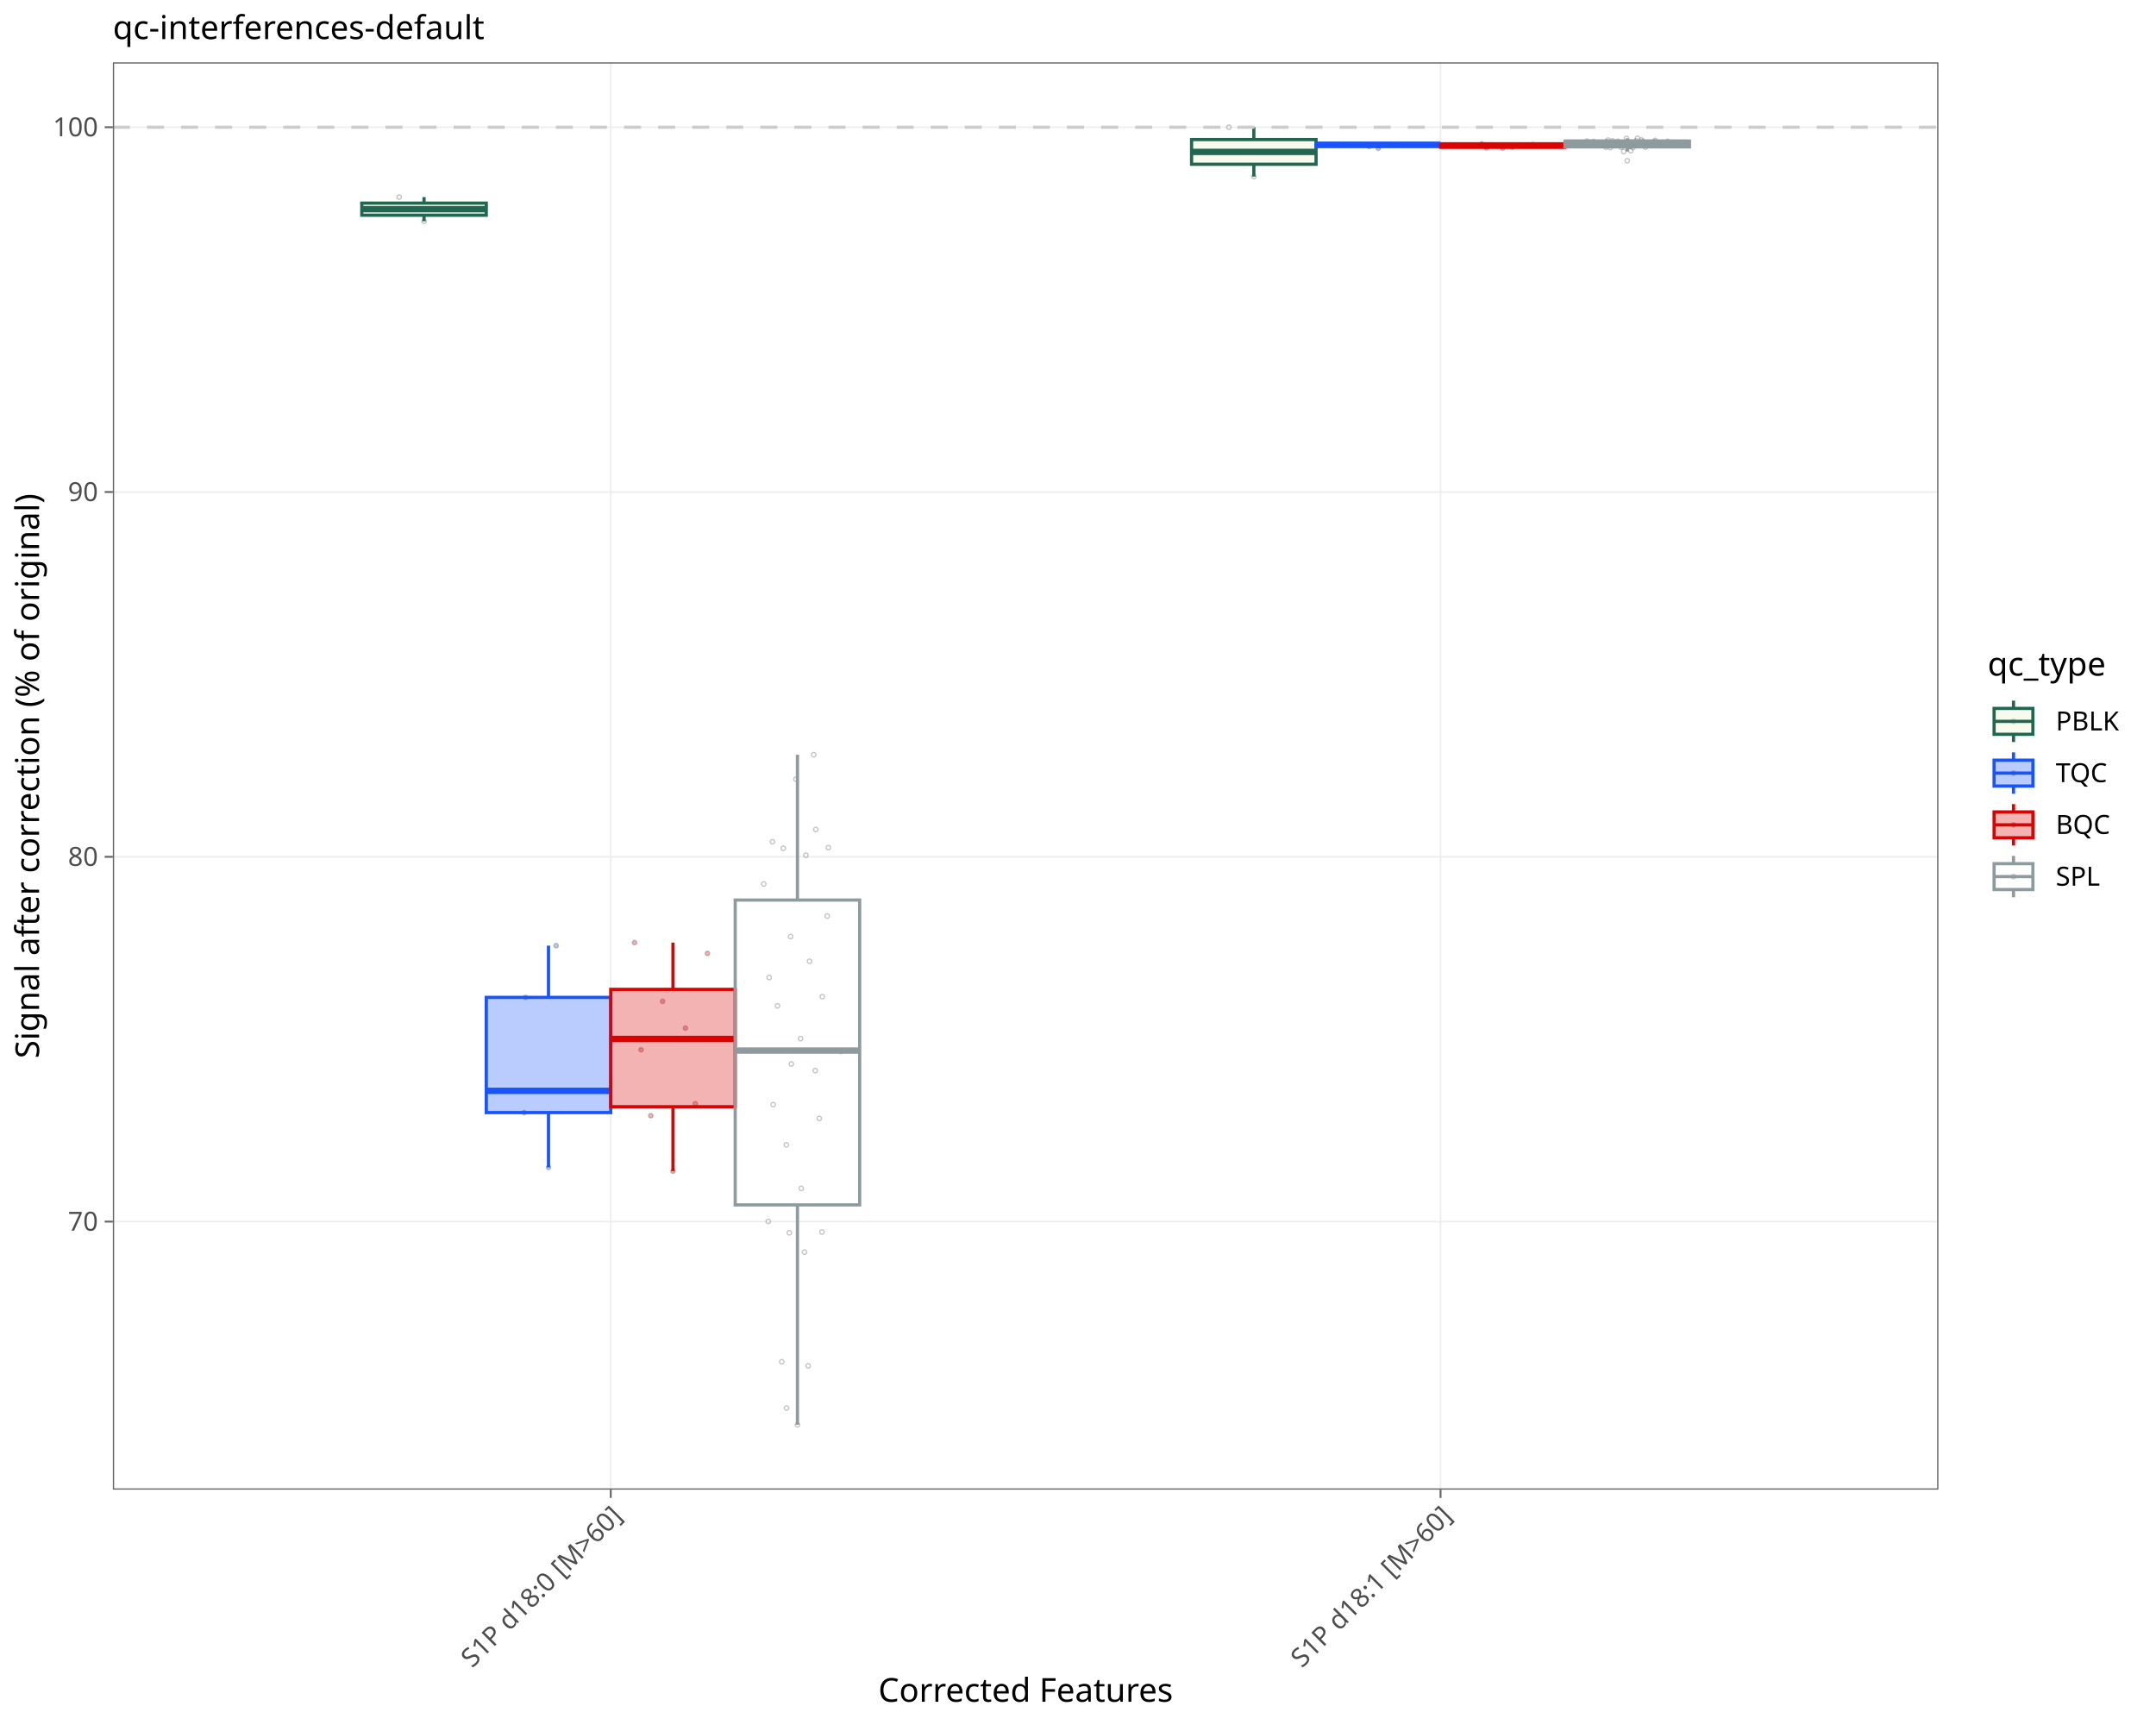
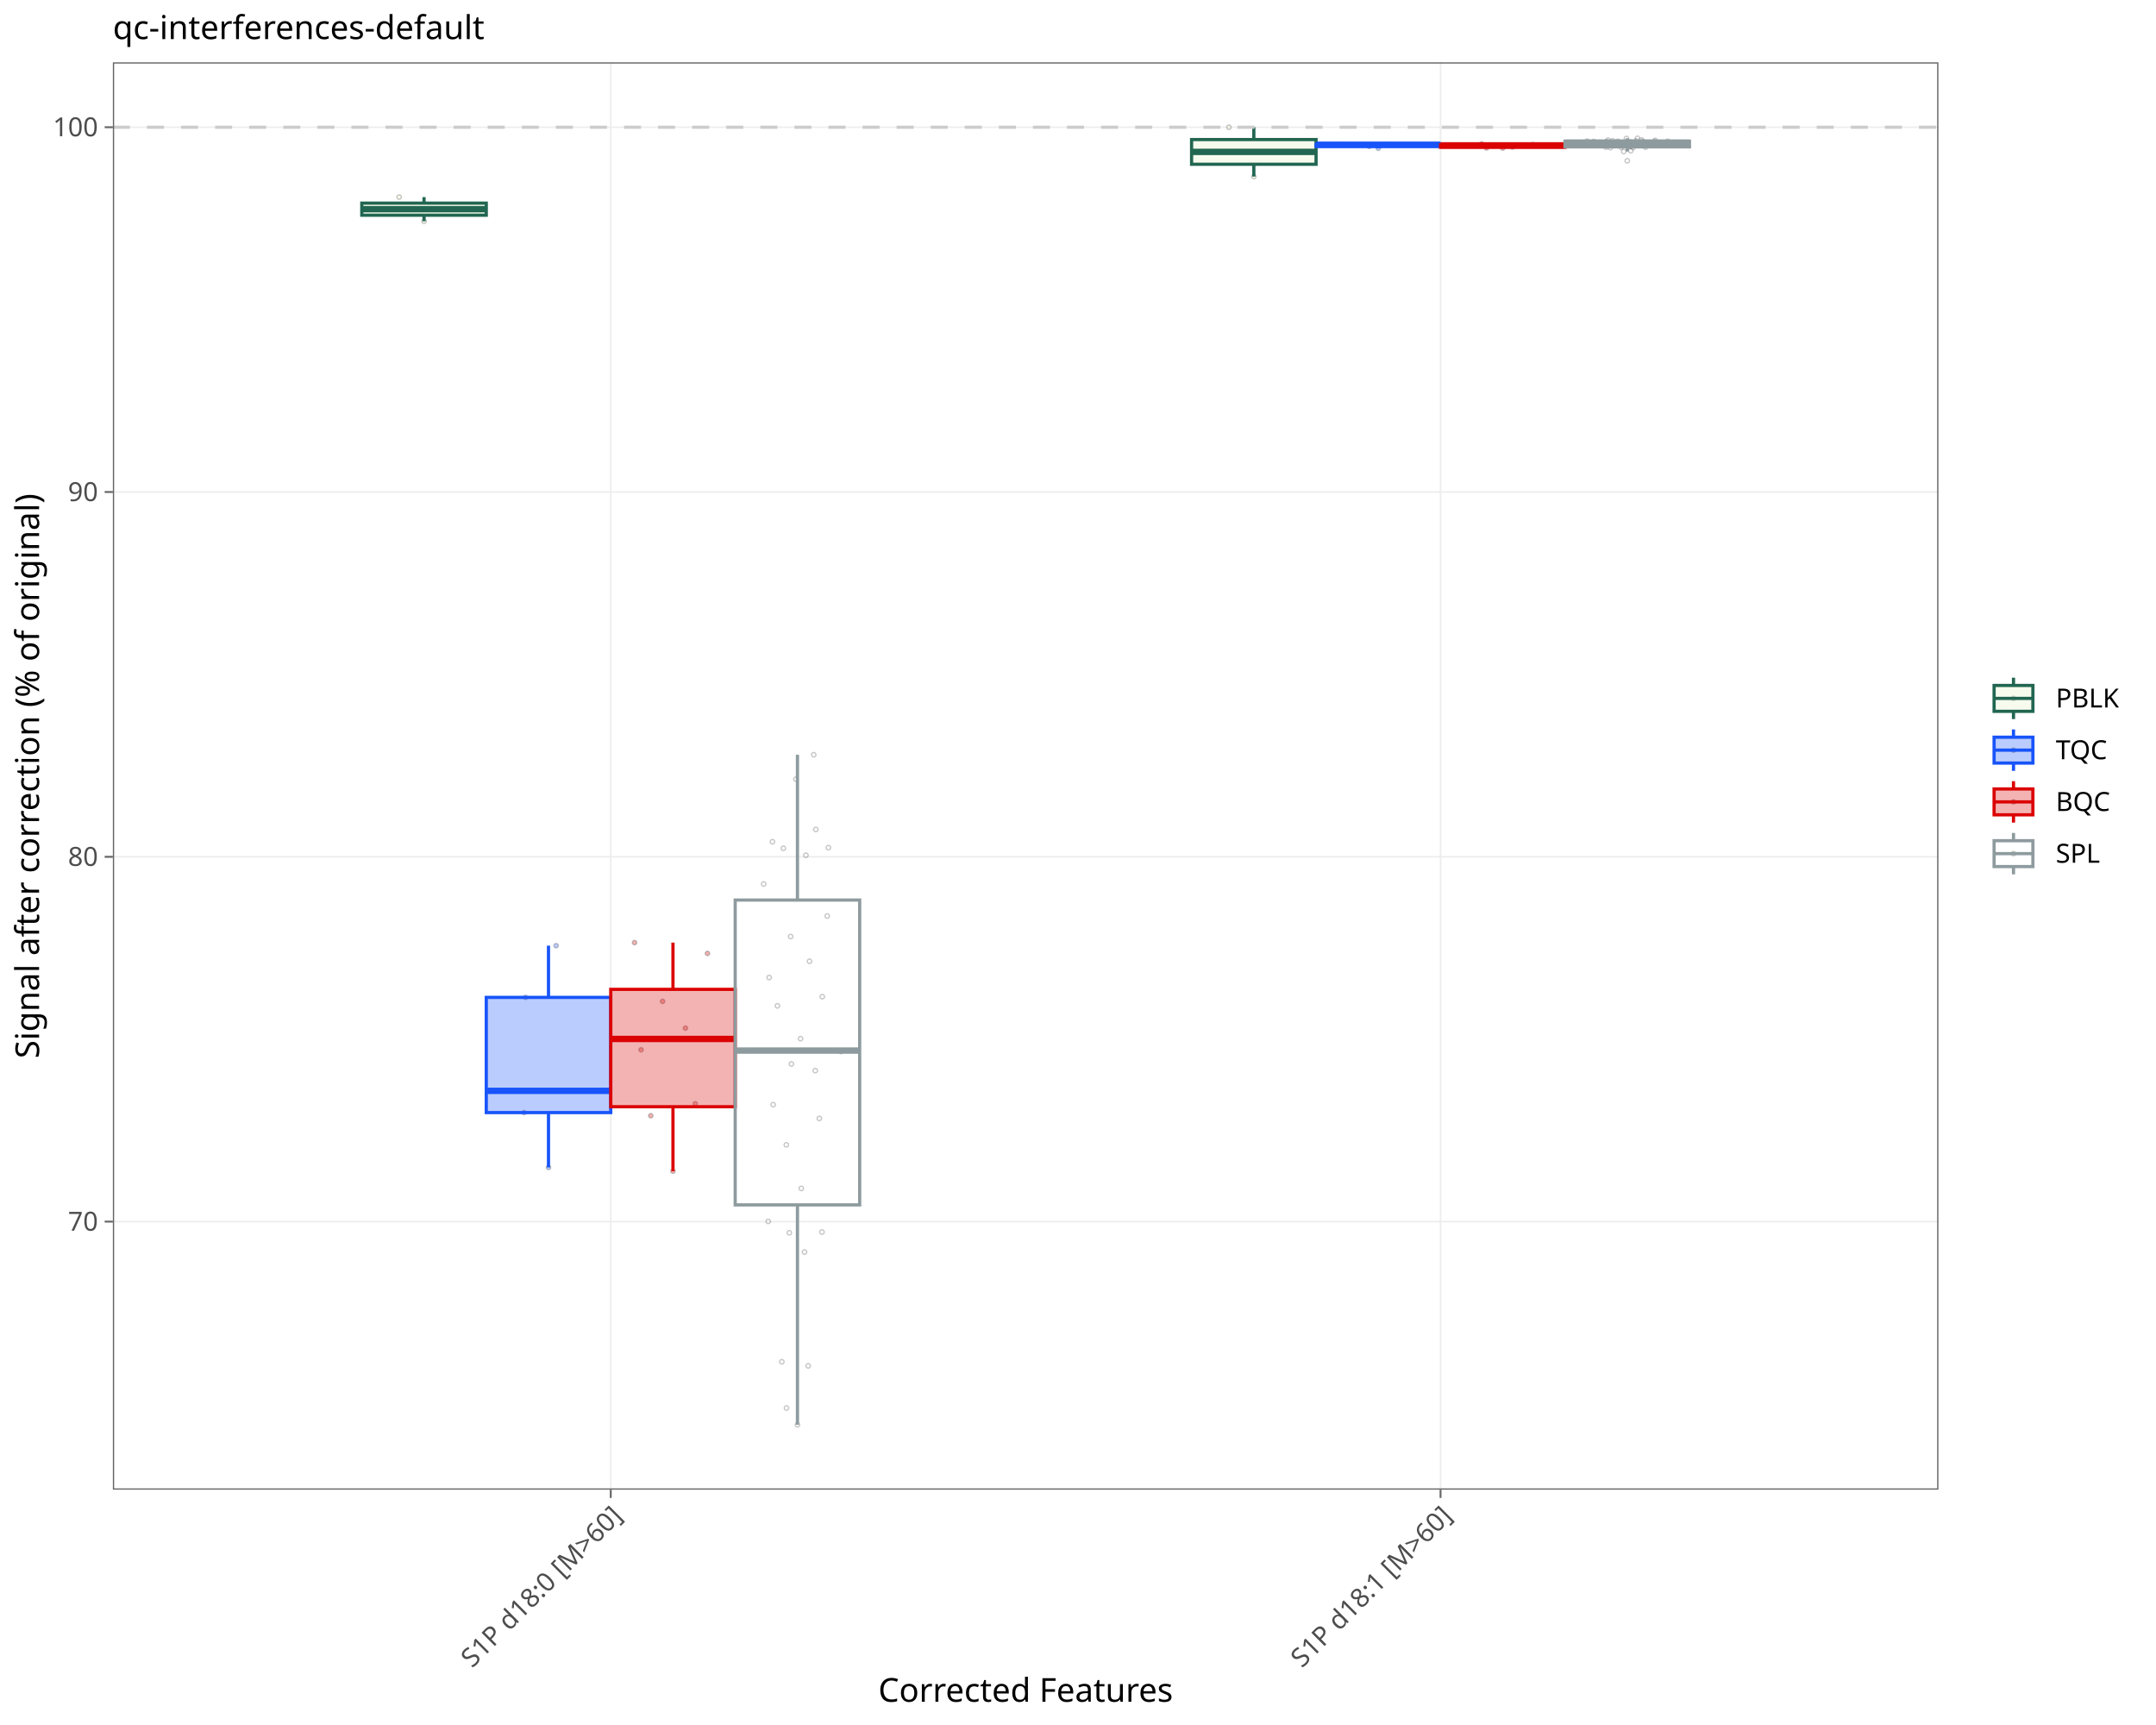
<svg xmlns="http://www.w3.org/2000/svg" class="svglite" data-engine-version="2.0" width="720.00pt" height="576.00pt" viewBox="0 0 720.00 576.00">
  <defs>
    <style type="text/css">
    .svglite line, .svglite polyline, .svglite polygon, .svglite path, .svglite rect, .svglite circle {
      fill: none;
      stroke: #000000;
      stroke-linecap: round;
      stroke-linejoin: round;
      stroke-miterlimit: 10.00;
    }
  </style>
  </defs>
  <rect width="100%" height="100%" style="stroke: none; fill: #FFFFFF;" />
  <defs>
    <clipPath id="cpMC4wMHw3MjAuMDB8MC4wMHw1NzYuMDA=">
      <rect x="0.00" y="0.00" width="720.00" height="576.00" />
    </clipPath>
  </defs>
  <g clip-path="url(#cpMC4wMHw3MjAuMDB8MC4wMHw1NzYuMDA=)">
    <rect x="0.00" y="0.00" width="720.00" height="576.00" style="stroke-width: 1.07; stroke: #FFFFFF; fill: #FFFFFF;" />
  </g>
  <defs>
    <clipPath id="cpMzcuNjl8NjQ3LjMzfDIwLjgxfDQ5Ny40Mw==">
      <rect x="37.69" y="20.81" width="609.65" height="476.61" />
    </clipPath>
  </defs>
  <g clip-path="url(#cpMzcuNjl8NjQ3LjMzfDIwLjgxfDQ5Ny40Mw==)">
    <rect x="37.69" y="20.81" width="609.65" height="476.61" style="stroke-width: 1.07; stroke: none; fill: #FFFFFF;" />
    <polyline points="37.69,407.91 647.33,407.91 " style="stroke-width: 0.53; stroke: #EDEDED; stroke-linecap: butt;" />
    <polyline points="37.69,286.10 647.33,286.10 " style="stroke-width: 0.53; stroke: #EDEDED; stroke-linecap: butt;" />
    <polyline points="37.69,164.29 647.33,164.29 " style="stroke-width: 0.53; stroke: #EDEDED; stroke-linecap: butt;" />
    <polyline points="37.69,42.48 647.33,42.48 " style="stroke-width: 0.53; stroke: #EDEDED; stroke-linecap: butt;" />
    <polyline points="203.96,497.43 203.96,20.81 " style="stroke-width: 0.53; stroke: #EDEDED; stroke-linecap: butt;" />
    <polyline points="481.07,497.43 481.07,20.81 " style="stroke-width: 0.53; stroke: #EDEDED; stroke-linecap: butt;" />
    <circle cx="141.61" cy="73.88" r="0.75" style="stroke-width: 0.43; stroke: #404040; stroke-opacity: 0.30; fill: #E4F2C4; fill-opacity: 0.30;" />
    <circle cx="133.29" cy="65.81" r="0.75" style="stroke-width: 0.43; stroke: #404040; stroke-opacity: 0.30; fill: #E4F2C4; fill-opacity: 0.30;" />
    <circle cx="175.50" cy="333.04" r="0.75" style="stroke-width: 0.43; stroke: #404040; stroke-opacity: 0.30; fill: #1854F9; fill-opacity: 0.30;" />
    <circle cx="183.17" cy="389.81" r="0.75" style="stroke-width: 0.43; stroke: #404040; stroke-opacity: 0.30; fill: #1854F9; fill-opacity: 0.30;" />
    <circle cx="175.03" cy="371.51" r="0.75" style="stroke-width: 0.43; stroke: #404040; stroke-opacity: 0.30; fill: #1854F9; fill-opacity: 0.30;" />
    <circle cx="190.79" cy="364.25" r="0.75" style="stroke-width: 0.43; stroke: #404040; stroke-opacity: 0.30; fill: #1854F9; fill-opacity: 0.30;" />
    <circle cx="185.72" cy="315.77" r="0.75" style="stroke-width: 0.43; stroke: #404040; stroke-opacity: 0.30; fill: #1854F9; fill-opacity: 0.30;" />
    <circle cx="232.19" cy="368.55" r="0.75" style="stroke-width: 0.43; stroke: #404040; stroke-opacity: 0.30; fill: #DB0202; fill-opacity: 0.30;" />
    <circle cx="214.08" cy="350.54" r="0.75" style="stroke-width: 0.43; stroke: #404040; stroke-opacity: 0.30; fill: #DB0202; fill-opacity: 0.30;" />
    <circle cx="217.33" cy="372.55" r="0.75" style="stroke-width: 0.43; stroke: #404040; stroke-opacity: 0.30; fill: #DB0202; fill-opacity: 0.30;" />
    <circle cx="221.27" cy="334.36" r="0.75" style="stroke-width: 0.43; stroke: #404040; stroke-opacity: 0.30; fill: #DB0202; fill-opacity: 0.30;" />
    <circle cx="224.74" cy="391.07" r="0.75" style="stroke-width: 0.43; stroke: #404040; stroke-opacity: 0.30; fill: #DB0202; fill-opacity: 0.30;" />
    <circle cx="228.90" cy="343.30" r="0.75" style="stroke-width: 0.43; stroke: #404040; stroke-opacity: 0.30; fill: #DB0202; fill-opacity: 0.30;" />
    <circle cx="236.25" cy="318.36" r="0.75" style="stroke-width: 0.43; stroke: #404040; stroke-opacity: 0.30; fill: #DB0202; fill-opacity: 0.30;" />
    <circle cx="211.91" cy="314.75" r="0.75" style="stroke-width: 0.43; stroke: #404040; stroke-opacity: 0.30; fill: #DB0202; fill-opacity: 0.30;" />
    <circle cx="266.31" cy="475.76" r="0.75" style="stroke-width: 0.43; stroke: #404040; stroke-opacity: 0.30;" />
    <circle cx="272.26" cy="357.49" r="0.75" style="stroke-width: 0.43; stroke: #404040; stroke-opacity: 0.30;" />
    <circle cx="280.82" cy="351.11" r="0.75" style="stroke-width: 0.43; stroke: #404040; stroke-opacity: 0.30;" />
    <circle cx="276.64" cy="283.04" r="0.75" style="stroke-width: 0.43; stroke: #404040; stroke-opacity: 0.30;" />
    <circle cx="256.86" cy="326.41" r="0.75" style="stroke-width: 0.43; stroke: #404040; stroke-opacity: 0.30;" />
    <circle cx="274.61" cy="332.80" r="0.75" style="stroke-width: 0.43; stroke: #404040; stroke-opacity: 0.30;" />
    <circle cx="270.35" cy="320.99" r="0.75" style="stroke-width: 0.43; stroke: #404040; stroke-opacity: 0.30;" />
    <circle cx="265.79" cy="260.17" r="0.75" style="stroke-width: 0.43; stroke: #404040; stroke-opacity: 0.30;" />
    <circle cx="259.63" cy="335.86" r="0.75" style="stroke-width: 0.43; stroke: #404040; stroke-opacity: 0.30;" />
    <circle cx="267.58" cy="396.82" r="0.75" style="stroke-width: 0.43; stroke: #404040; stroke-opacity: 0.30;" />
    <circle cx="256.55" cy="407.84" r="0.75" style="stroke-width: 0.43; stroke: #404040; stroke-opacity: 0.30;" />
    <circle cx="273.61" cy="373.46" r="0.75" style="stroke-width: 0.43; stroke: #404040; stroke-opacity: 0.30;" />
    <circle cx="261.60" cy="283.26" r="0.75" style="stroke-width: 0.43; stroke: #404040; stroke-opacity: 0.30;" />
    <circle cx="250.74" cy="350.80" r="0.75" style="stroke-width: 0.43; stroke: #404040; stroke-opacity: 0.30;" />
    <circle cx="264.03" cy="312.72" r="0.75" style="stroke-width: 0.43; stroke: #404040; stroke-opacity: 0.30;" />
    <circle cx="269.14" cy="285.58" r="0.75" style="stroke-width: 0.43; stroke: #404040; stroke-opacity: 0.30;" />
    <circle cx="276.25" cy="305.88" r="0.75" style="stroke-width: 0.43; stroke: #404040; stroke-opacity: 0.30;" />
    <circle cx="271.74" cy="252.01" r="0.75" style="stroke-width: 0.43; stroke: #404040; stroke-opacity: 0.30;" />
    <circle cx="258.20" cy="368.86" r="0.75" style="stroke-width: 0.43; stroke: #404040; stroke-opacity: 0.30;" />
    <circle cx="264.28" cy="355.27" r="0.75" style="stroke-width: 0.43; stroke: #404040; stroke-opacity: 0.30;" />
    <circle cx="267.34" cy="346.82" r="0.75" style="stroke-width: 0.43; stroke: #404040; stroke-opacity: 0.30;" />
    <circle cx="257.96" cy="281.07" r="0.75" style="stroke-width: 0.43; stroke: #404040; stroke-opacity: 0.30;" />
    <circle cx="272.44" cy="276.97" r="0.75" style="stroke-width: 0.43; stroke: #404040; stroke-opacity: 0.30;" />
    <circle cx="255.04" cy="295.19" r="0.75" style="stroke-width: 0.43; stroke: #404040; stroke-opacity: 0.30;" />
    <circle cx="274.49" cy="411.39" r="0.75" style="stroke-width: 0.43; stroke: #404040; stroke-opacity: 0.30;" />
    <circle cx="261.09" cy="454.72" r="0.75" style="stroke-width: 0.43; stroke: #404040; stroke-opacity: 0.30;" />
    <circle cx="262.66" cy="470.16" r="0.75" style="stroke-width: 0.43; stroke: #404040; stroke-opacity: 0.30;" />
    <circle cx="262.60" cy="382.28" r="0.75" style="stroke-width: 0.43; stroke: #404040; stroke-opacity: 0.30;" />
    <circle cx="263.59" cy="411.64" r="0.75" style="stroke-width: 0.43; stroke: #404040; stroke-opacity: 0.30;" />
    <circle cx="269.89" cy="456.08" r="0.75" style="stroke-width: 0.43; stroke: #404040; stroke-opacity: 0.30;" />
    <circle cx="268.67" cy="418.08" r="0.75" style="stroke-width: 0.43; stroke: #404040; stroke-opacity: 0.30;" />
    <circle cx="418.72" cy="58.97" r="0.75" style="stroke-width: 0.43; stroke: #404040; stroke-opacity: 0.30; fill: #E4F2C4; fill-opacity: 0.30;" />
    <circle cx="410.40" cy="42.48" r="0.75" style="stroke-width: 0.43; stroke: #404040; stroke-opacity: 0.30; fill: #E4F2C4; fill-opacity: 0.30;" />
    <circle cx="457.26" cy="48.89" r="0.75" style="stroke-width: 0.43; stroke: #404040; stroke-opacity: 0.30; fill: #1854F9; fill-opacity: 0.30;" />
    <circle cx="447.90" cy="48.22" r="0.75" style="stroke-width: 0.43; stroke: #404040; stroke-opacity: 0.30; fill: #1854F9; fill-opacity: 0.30;" />
    <circle cx="467.52" cy="48.33" r="0.75" style="stroke-width: 0.43; stroke: #404040; stroke-opacity: 0.30; fill: #1854F9; fill-opacity: 0.30;" />
    <circle cx="464.17" cy="48.17" r="0.75" style="stroke-width: 0.43; stroke: #404040; stroke-opacity: 0.30; fill: #1854F9; fill-opacity: 0.30;" />
    <circle cx="460.28" cy="49.51" r="0.75" style="stroke-width: 0.43; stroke: #404040; stroke-opacity: 0.30; fill: #1854F9; fill-opacity: 0.30;" />
    <circle cx="490.78" cy="48.54" r="0.75" style="stroke-width: 0.43; stroke: #404040; stroke-opacity: 0.30; fill: #DB0202; fill-opacity: 0.30;" />
    <circle cx="497.76" cy="48.40" r="0.75" style="stroke-width: 0.43; stroke: #404040; stroke-opacity: 0.30; fill: #DB0202; fill-opacity: 0.30;" />
    <circle cx="511.89" cy="48.27" r="0.75" style="stroke-width: 0.43; stroke: #404040; stroke-opacity: 0.30; fill: #DB0202; fill-opacity: 0.30;" />
    <circle cx="505.04" cy="49.10" r="0.75" style="stroke-width: 0.43; stroke: #404040; stroke-opacity: 0.30; fill: #DB0202; fill-opacity: 0.30;" />
    <circle cx="494.82" cy="48.07" r="0.75" style="stroke-width: 0.43; stroke: #404040; stroke-opacity: 0.30; fill: #DB0202; fill-opacity: 0.30;" />
    <circle cx="505.70" cy="48.53" r="0.75" style="stroke-width: 0.43; stroke: #404040; stroke-opacity: 0.30; fill: #DB0202; fill-opacity: 0.30;" />
    <circle cx="496.42" cy="49.41" r="0.75" style="stroke-width: 0.43; stroke: #404040; stroke-opacity: 0.30; fill: #DB0202; fill-opacity: 0.30;" />
    <circle cx="501.85" cy="49.45" r="0.75" style="stroke-width: 0.43; stroke: #404040; stroke-opacity: 0.30; fill: #DB0202; fill-opacity: 0.30;" />
    <circle cx="549.52" cy="49.15" r="0.75" style="stroke-width: 0.43; stroke: #404040; stroke-opacity: 0.30;" />
    <circle cx="552.57" cy="47.26" r="0.75" style="stroke-width: 0.43; stroke: #404040; stroke-opacity: 0.30;" />
    <circle cx="536.30" cy="49.15" r="0.75" style="stroke-width: 0.43; stroke: #404040; stroke-opacity: 0.30;" />
    <circle cx="542.25" cy="50.61" r="0.75" style="stroke-width: 0.43; stroke: #404040; stroke-opacity: 0.30;" />
    <circle cx="546.85" cy="46.18" r="0.75" style="stroke-width: 0.43; stroke: #404040; stroke-opacity: 0.30;" />
    <circle cx="543.16" cy="46.24" r="0.75" style="stroke-width: 0.43; stroke: #404040; stroke-opacity: 0.30;" />
    <circle cx="544.29" cy="48.93" r="0.75" style="stroke-width: 0.43; stroke: #404040; stroke-opacity: 0.30;" />
    <circle cx="538.79" cy="48.10" r="0.75" style="stroke-width: 0.43; stroke: #404040; stroke-opacity: 0.30;" />
    <circle cx="546.38" cy="47.02" r="0.75" style="stroke-width: 0.43; stroke: #404040; stroke-opacity: 0.30;" />
    <circle cx="530.01" cy="47.11" r="0.75" style="stroke-width: 0.43; stroke: #404040; stroke-opacity: 0.30;" />
    <circle cx="543.42" cy="53.69" r="0.75" style="stroke-width: 0.43; stroke: #404040; stroke-opacity: 0.30;" />
    <circle cx="544.38" cy="47.35" r="0.75" style="stroke-width: 0.43; stroke: #404040; stroke-opacity: 0.30;" />
    <circle cx="538.53" cy="47.01" r="0.75" style="stroke-width: 0.43; stroke: #404040; stroke-opacity: 0.30;" />
    <circle cx="541.60" cy="48.50" r="0.75" style="stroke-width: 0.43; stroke: #404040; stroke-opacity: 0.30;" />
    <circle cx="537.79" cy="49.30" r="0.75" style="stroke-width: 0.43; stroke: #404040; stroke-opacity: 0.30;" />
    <circle cx="547.55" cy="48.20" r="0.75" style="stroke-width: 0.43; stroke: #404040; stroke-opacity: 0.30;" />
    <circle cx="545.35" cy="49.27" r="0.75" style="stroke-width: 0.43; stroke: #404040; stroke-opacity: 0.30;" />
    <circle cx="536.99" cy="46.78" r="0.75" style="stroke-width: 0.43; stroke: #404040; stroke-opacity: 0.30;" />
    <circle cx="556.93" cy="47.16" r="0.75" style="stroke-width: 0.43; stroke: #404040; stroke-opacity: 0.30;" />
    <circle cx="532.91" cy="47.65" r="0.75" style="stroke-width: 0.43; stroke: #404040; stroke-opacity: 0.30;" />
    <circle cx="542.30" cy="47.89" r="0.75" style="stroke-width: 0.43; stroke: #404040; stroke-opacity: 0.30;" />
    <circle cx="536.57" cy="47.32" r="0.75" style="stroke-width: 0.43; stroke: #404040; stroke-opacity: 0.30;" />
    <circle cx="552.40" cy="47.73" r="0.75" style="stroke-width: 0.43; stroke: #404040; stroke-opacity: 0.30;" />
    <circle cx="552.74" cy="46.88" r="0.75" style="stroke-width: 0.43; stroke: #404040; stroke-opacity: 0.30;" />
    <circle cx="544.60" cy="50.32" r="0.75" style="stroke-width: 0.43; stroke: #404040; stroke-opacity: 0.30;" />
    <circle cx="548.60" cy="47.20" r="0.75" style="stroke-width: 0.43; stroke: #404040; stroke-opacity: 0.30;" />
    <circle cx="546.74" cy="47.90" r="0.75" style="stroke-width: 0.43; stroke: #404040; stroke-opacity: 0.30;" />
    <circle cx="541.40" cy="49.20" r="0.75" style="stroke-width: 0.43; stroke: #404040; stroke-opacity: 0.30;" />
    <circle cx="540.30" cy="47.16" r="0.75" style="stroke-width: 0.43; stroke: #404040; stroke-opacity: 0.30;" />
    <circle cx="548.17" cy="46.75" r="0.75" style="stroke-width: 0.43; stroke: #404040; stroke-opacity: 0.30;" />
    <circle cx="532.19" cy="47.25" r="0.75" style="stroke-width: 0.43; stroke: #404040; stroke-opacity: 0.30;" />
    <line x1="141.61" y1="67.83" x2="141.61" y2="65.81" style="stroke-width: 1.07; stroke: #216651; stroke-linecap: butt;" />
    <line x1="141.61" y1="71.86" x2="141.61" y2="73.88" style="stroke-width: 1.07; stroke: #216651; stroke-linecap: butt;" />
    <polygon points="120.82,67.83 120.82,71.86 162.39,71.86 162.39,67.83 120.82,67.83 " style="stroke-width: 1.07; stroke: #216651; stroke-linecap: butt; stroke-linejoin: miter; fill: #E4F2C4; fill-opacity: 0.30;" />
    <line x1="120.82" y1="69.85" x2="162.39" y2="69.85" style="stroke-width: 2.13; stroke: #216651; stroke-linecap: butt; stroke-linejoin: miter;" />
    <line x1="418.72" y1="46.60" x2="418.72" y2="42.48" style="stroke-width: 1.07; stroke: #216651; stroke-linecap: butt;" />
    <line x1="418.72" y1="54.85" x2="418.72" y2="58.97" style="stroke-width: 1.07; stroke: #216651; stroke-linecap: butt;" />
    <polygon points="397.93,46.60 397.93,54.85 439.50,54.85 439.50,46.60 397.93,46.60 " style="stroke-width: 1.07; stroke: #216651; stroke-linecap: butt; stroke-linejoin: miter; fill: #E4F2C4; fill-opacity: 0.30;" />
    <line x1="397.93" y1="50.72" x2="439.50" y2="50.72" style="stroke-width: 2.13; stroke: #216651; stroke-linecap: butt; stroke-linejoin: miter;" />
    <line x1="183.17" y1="333.04" x2="183.17" y2="315.77" style="stroke-width: 1.07; stroke: #1854F9; stroke-linecap: butt;" />
    <line x1="183.17" y1="371.51" x2="183.17" y2="389.81" style="stroke-width: 1.07; stroke: #1854F9; stroke-linecap: butt;" />
    <polygon points="162.39,333.04 162.39,371.51 203.96,371.51 203.96,333.04 162.39,333.04 " style="stroke-width: 1.07; stroke: #1854F9; stroke-linecap: butt; stroke-linejoin: miter; fill: #1854F9; fill-opacity: 0.30;" />
    <line x1="162.39" y1="364.25" x2="203.96" y2="364.25" style="stroke-width: 2.13; stroke: #1854F9; stroke-linecap: butt; stroke-linejoin: miter;" />
    <line x1="460.28" y1="48.22" x2="460.28" y2="48.17" style="stroke-width: 1.07; stroke: #1854F9; stroke-linecap: butt;" />
    <line x1="460.28" y1="48.89" x2="460.28" y2="49.51" style="stroke-width: 1.07; stroke: #1854F9; stroke-linecap: butt;" />
    <polygon points="439.50,48.22 439.50,48.89 481.07,48.89 481.07,48.22 439.50,48.22 " style="stroke-width: 1.07; stroke: #1854F9; stroke-linecap: butt; stroke-linejoin: miter; fill: #1854F9; fill-opacity: 0.30;" />
    <line x1="439.50" y1="48.33" x2="481.07" y2="48.33" style="stroke-width: 2.13; stroke: #1854F9; stroke-linecap: butt; stroke-linejoin: miter;" />
    <line x1="224.74" y1="330.36" x2="224.74" y2="314.75" style="stroke-width: 1.07; stroke: #DB0202; stroke-linecap: butt;" />
    <line x1="224.74" y1="369.55" x2="224.74" y2="391.07" style="stroke-width: 1.07; stroke: #DB0202; stroke-linecap: butt;" />
    <polygon points="203.96,330.36 203.96,369.55 245.52,369.55 245.52,330.36 203.96,330.36 " style="stroke-width: 1.07; stroke: #DB0202; stroke-linecap: butt; stroke-linejoin: miter; fill: #DB0202; fill-opacity: 0.30;" />
    <line x1="203.96" y1="346.92" x2="245.52" y2="346.92" style="stroke-width: 2.13; stroke: #DB0202; stroke-linecap: butt; stroke-linejoin: miter;" />
    <line x1="501.85" y1="48.37" x2="501.85" y2="48.07" style="stroke-width: 1.07; stroke: #DB0202; stroke-linecap: butt;" />
    <line x1="501.85" y1="49.18" x2="501.85" y2="49.45" style="stroke-width: 1.07; stroke: #DB0202; stroke-linecap: butt;" />
    <polygon points="481.07,48.37 481.07,49.18 522.63,49.18 522.63,48.37 481.07,48.37 " style="stroke-width: 1.07; stroke: #DB0202; stroke-linecap: butt; stroke-linejoin: miter; fill: #DB0202; fill-opacity: 0.30;" />
    <line x1="481.07" y1="48.54" x2="522.63" y2="48.54" style="stroke-width: 2.13; stroke: #DB0202; stroke-linecap: butt; stroke-linejoin: miter;" />
    <line x1="266.31" y1="300.54" x2="266.31" y2="252.01" style="stroke-width: 1.07; stroke: #8E9B9E; stroke-linecap: butt;" />
    <line x1="266.31" y1="402.33" x2="266.31" y2="475.76" style="stroke-width: 1.07; stroke: #8E9B9E; stroke-linecap: butt;" />
    <polygon points="245.52,300.54 245.52,402.33 287.09,402.33 287.09,300.54 245.52,300.54 " style="stroke-width: 1.07; stroke: #8E9B9E; stroke-linecap: butt; stroke-linejoin: miter; fill: none;" />
    <line x1="245.52" y1="350.80" x2="287.09" y2="350.80" style="stroke-width: 2.13; stroke: #8E9B9E; stroke-linecap: butt; stroke-linejoin: miter;" />
    <line x1="543.42" y1="47.13" x2="543.42" y2="46.18" style="stroke-width: 1.07; stroke: #8E9B9E; stroke-linecap: butt;" />
    <line x1="543.42" y1="49.04" x2="543.42" y2="50.61" style="stroke-width: 1.07; stroke: #8E9B9E; stroke-linecap: butt;" />
    <polygon points="522.63,47.13 522.63,49.04 564.20,49.04 564.20,47.13 522.63,47.13 " style="stroke-width: 1.07; stroke: #8E9B9E; stroke-linecap: butt; stroke-linejoin: miter; fill: none;" />
    <line x1="522.63" y1="47.65" x2="564.20" y2="47.65" style="stroke-width: 2.13; stroke: #8E9B9E; stroke-linecap: butt; stroke-linejoin: miter;" />
    <line x1="37.69" y1="42.48" x2="647.33" y2="42.48" style="stroke-width: 1.07; stroke: #CCCCCC; stroke-dasharray: 5.69,5.69; stroke-linecap: butt;" />
    <rect x="37.69" y="20.81" width="609.65" height="476.61" style="stroke-width: 0.85; stroke: #666666;" />
  </g>
  <g clip-path="url(#cpMC4wMHw3MjAuMDB8MC4wMHw1NzYuMDA=)">
    <text x="32.76" y="410.94" text-anchor="end" style="font-size: 8.80px; fill: #4D4D4D; font-family: sans;" textLength="9.79px" lengthAdjust="spacingAndGlyphs">70</text>
    <text x="32.76" y="289.13" text-anchor="end" style="font-size: 8.80px; fill: #4D4D4D; font-family: sans;" textLength="9.79px" lengthAdjust="spacingAndGlyphs">80</text>
    <text x="32.76" y="167.32" text-anchor="end" style="font-size: 8.80px; fill: #4D4D4D; font-family: sans;" textLength="9.79px" lengthAdjust="spacingAndGlyphs">90</text>
    <text x="32.76" y="45.51" text-anchor="end" style="font-size: 8.80px; fill: #4D4D4D; font-family: sans;" textLength="14.68px" lengthAdjust="spacingAndGlyphs">100</text>
    <polyline points="34.95,407.91 37.69,407.91 " style="stroke-width: 0.64; stroke: #666666; stroke-linecap: butt;" />
    <polyline points="34.95,286.10 37.69,286.10 " style="stroke-width: 0.64; stroke: #666666; stroke-linecap: butt;" />
    <polyline points="34.95,164.29 37.69,164.29 " style="stroke-width: 0.64; stroke: #666666; stroke-linecap: butt;" />
    <polyline points="34.95,42.48 37.69,42.48 " style="stroke-width: 0.64; stroke: #666666; stroke-linecap: butt;" />
    <polyline points="203.96,500.17 203.96,497.43 " style="stroke-width: 0.64; stroke: #666666; stroke-linecap: butt;" />
    <polyline points="481.07,500.17 481.07,497.43 " style="stroke-width: 0.64; stroke: #666666; stroke-linecap: butt;" />
    <text transform="translate(208.24,506.64) rotate(-45)" text-anchor="end" style="font-size: 8.80px; fill: #4D4D4D; font-family: sans;" textLength="70.70px" lengthAdjust="spacingAndGlyphs">S1P d18:0 [M&gt;60]</text>
    <text transform="translate(485.35,506.64) rotate(-45)" text-anchor="end" style="font-size: 8.80px; fill: #4D4D4D; font-family: sans;" textLength="70.70px" lengthAdjust="spacingAndGlyphs">S1P d18:1 [M&gt;60]</text>
    <text x="342.51" y="568.24" text-anchor="middle" style="font-size: 11.00px; font-family: sans;" textLength="94.78px" lengthAdjust="spacingAndGlyphs">Corrected Features</text>
    <text transform="translate(13.05,259.12) rotate(-90)" text-anchor="middle" style="font-size: 11.00px; font-family: sans;" textLength="177.92px" lengthAdjust="spacingAndGlyphs">Signal after correction (% of original)</text>
-     <rect x="658.29" y="211.41" width="56.23" height="95.41" style="stroke-width: 1.07; stroke: none; fill: #FFFFFF;" />
-     <text x="663.77" y="225.60" style="font-size: 11.00px; font-family: sans;" textLength="38.54px" lengthAdjust="spacingAndGlyphs">qc_type</text>
-     <rect x="663.77" y="232.23" width="17.28" height="17.28" style="stroke-width: 1.07; stroke: none; fill: #FFFFFF;" />
-     <circle cx="672.41" cy="240.87" r="0.75" style="stroke-width: 0.43; stroke: #404040; stroke-opacity: 0.30; fill: #E4F2C4; fill-opacity: 0.30;" />
-     <polyline points="672.41,247.78 672.41,245.19 " style="stroke-width: 1.07; stroke: #216651; stroke-linecap: butt; stroke-linejoin: miter;" />
-     <polyline points="672.41,236.55 672.41,233.95 " style="stroke-width: 1.07; stroke: #216651; stroke-linecap: butt; stroke-linejoin: miter;" />
-     <rect x="665.93" y="236.55" width="12.96" height="8.64" style="stroke-width: 1.07; stroke: #216651; stroke-linecap: butt; stroke-linejoin: miter; fill: #E4F2C4; fill-opacity: 0.30;" />
-     <polyline points="665.93,240.87 678.89,240.87 " style="stroke-width: 1.07; stroke: #216651; stroke-linecap: butt; stroke-linejoin: miter;" />
-     <polyline points="672.41,247.78 672.41,247.78 " style="stroke-width: 1.07; stroke: #216651; stroke-linecap: butt; stroke-linejoin: miter;" />
-     <polyline points="672.41,233.95 672.41,233.95 " style="stroke-width: 1.07; stroke: #216651; stroke-linecap: butt; stroke-linejoin: miter;" />
-     <rect x="663.77" y="249.51" width="17.28" height="17.28" style="stroke-width: 1.07; stroke: none; fill: #FFFFFF;" />
-     <circle cx="672.41" cy="258.15" r="0.75" style="stroke-width: 0.43; stroke: #404040; stroke-opacity: 0.30; fill: #1854F9; fill-opacity: 0.30;" />
-     <polyline points="672.41,265.06 672.41,262.47 " style="stroke-width: 1.07; stroke: #1854F9; stroke-linecap: butt; stroke-linejoin: miter;" />
-     <polyline points="672.41,253.83 672.41,251.23 " style="stroke-width: 1.07; stroke: #1854F9; stroke-linecap: butt; stroke-linejoin: miter;" />
-     <rect x="665.93" y="253.83" width="12.96" height="8.64" style="stroke-width: 1.07; stroke: #1854F9; stroke-linecap: butt; stroke-linejoin: miter; fill: #1854F9; fill-opacity: 0.30;" />
-     <polyline points="665.93,258.15 678.89,258.15 " style="stroke-width: 1.07; stroke: #1854F9; stroke-linecap: butt; stroke-linejoin: miter;" />
-     <polyline points="672.41,265.06 672.41,265.06 " style="stroke-width: 1.07; stroke: #1854F9; stroke-linecap: butt; stroke-linejoin: miter;" />
-     <polyline points="672.41,251.23 672.41,251.23 " style="stroke-width: 1.07; stroke: #1854F9; stroke-linecap: butt; stroke-linejoin: miter;" />
-     <rect x="663.77" y="266.79" width="17.28" height="17.28" style="stroke-width: 1.07; stroke: none; fill: #FFFFFF;" />
-     <circle cx="672.41" cy="275.43" r="0.75" style="stroke-width: 0.43; stroke: #404040; stroke-opacity: 0.30; fill: #DB0202; fill-opacity: 0.30;" />
-     <polyline points="672.41,282.34 672.41,279.75 " style="stroke-width: 1.07; stroke: #DB0202; stroke-linecap: butt; stroke-linejoin: miter;" />
-     <polyline points="672.41,271.11 672.41,268.51 " style="stroke-width: 1.07; stroke: #DB0202; stroke-linecap: butt; stroke-linejoin: miter;" />
-     <rect x="665.93" y="271.11" width="12.96" height="8.64" style="stroke-width: 1.07; stroke: #DB0202; stroke-linecap: butt; stroke-linejoin: miter; fill: #DB0202; fill-opacity: 0.30;" />
-     <polyline points="665.93,275.43 678.89,275.43 " style="stroke-width: 1.07; stroke: #DB0202; stroke-linecap: butt; stroke-linejoin: miter;" />
-     <polyline points="672.41,282.34 672.41,282.34 " style="stroke-width: 1.07; stroke: #DB0202; stroke-linecap: butt; stroke-linejoin: miter;" />
-     <polyline points="672.41,268.51 672.41,268.51 " style="stroke-width: 1.07; stroke: #DB0202; stroke-linecap: butt; stroke-linejoin: miter;" />
-     <rect x="663.77" y="284.07" width="17.28" height="17.28" style="stroke-width: 1.07; stroke: none; fill: #FFFFFF;" />
-     <circle cx="672.41" cy="292.71" r="0.75" style="stroke-width: 0.43; stroke: #404040; stroke-opacity: 0.30;" />
-     <polyline points="672.41,299.62 672.41,297.03 " style="stroke-width: 1.07; stroke: #8E9B9E; stroke-linecap: butt; stroke-linejoin: miter;" />
-     <polyline points="672.41,288.39 672.41,285.79 " style="stroke-width: 1.07; stroke: #8E9B9E; stroke-linecap: butt; stroke-linejoin: miter;" />
-     <rect x="665.93" y="288.39" width="12.96" height="8.64" style="stroke-width: 1.07; stroke: #8E9B9E; stroke-linecap: butt; stroke-linejoin: miter;" />
-     <polyline points="665.93,292.71 678.89,292.71 " style="stroke-width: 1.07; stroke: #8E9B9E; stroke-linecap: butt; stroke-linejoin: miter;" />
-     <polyline points="672.41,299.62 672.41,299.62 " style="stroke-width: 1.07; stroke: #8E9B9E; stroke-linecap: butt; stroke-linejoin: miter;" />
-     <polyline points="672.41,285.79 672.41,285.79 " style="stroke-width: 1.07; stroke: #8E9B9E; stroke-linecap: butt; stroke-linejoin: miter;" />
-     <text x="686.53" y="243.89" style="font-size: 8.80px; font-family: sans;" textLength="22.51px" lengthAdjust="spacingAndGlyphs">PBLK</text>
-     <text x="686.53" y="261.17" style="font-size: 8.80px; font-family: sans;" textLength="18.58px" lengthAdjust="spacingAndGlyphs">TQC</text>
-     <text x="686.53" y="278.45" style="font-size: 8.80px; font-family: sans;" textLength="19.08px" lengthAdjust="spacingAndGlyphs">BQC</text>
-     <text x="686.53" y="295.73" style="font-size: 8.80px; font-family: sans;" textLength="16.64px" lengthAdjust="spacingAndGlyphs">SPL</text>
+     <rect x="658.29" y="219.08" width="56.23" height="80.08" style="stroke-width: 1.07; stroke: none; fill: #FFFFFF;" />
+     <rect x="663.77" y="224.56" width="17.28" height="17.28" style="stroke-width: 1.07; stroke: none; fill: #FFFFFF;" />
+     <circle cx="672.41" cy="233.20" r="0.75" style="stroke-width: 0.43; stroke: #404040; stroke-opacity: 0.30; fill: #E4F2C4; fill-opacity: 0.30;" />
+     <polyline points="672.41,240.11 672.41,237.52 " style="stroke-width: 1.07; stroke: #216651; stroke-linecap: butt; stroke-linejoin: miter;" />
+     <polyline points="672.41,228.88 672.41,226.29 " style="stroke-width: 1.07; stroke: #216651; stroke-linecap: butt; stroke-linejoin: miter;" />
+     <rect x="665.93" y="228.88" width="12.96" height="8.64" style="stroke-width: 1.07; stroke: #216651; stroke-linecap: butt; stroke-linejoin: miter; fill: #E4F2C4; fill-opacity: 0.30;" />
+     <polyline points="665.93,233.20 678.89,233.20 " style="stroke-width: 1.07; stroke: #216651; stroke-linecap: butt; stroke-linejoin: miter;" />
+     <polyline points="672.41,240.11 672.41,240.11 " style="stroke-width: 1.07; stroke: #216651; stroke-linecap: butt; stroke-linejoin: miter;" />
+     <polyline points="672.41,226.29 672.41,226.29 " style="stroke-width: 1.07; stroke: #216651; stroke-linecap: butt; stroke-linejoin: miter;" />
+     <rect x="663.77" y="241.84" width="17.28" height="17.28" style="stroke-width: 1.07; stroke: none; fill: #FFFFFF;" />
+     <circle cx="672.41" cy="250.48" r="0.75" style="stroke-width: 0.43; stroke: #404040; stroke-opacity: 0.30; fill: #1854F9; fill-opacity: 0.30;" />
+     <polyline points="672.41,257.39 672.41,254.80 " style="stroke-width: 1.07; stroke: #1854F9; stroke-linecap: butt; stroke-linejoin: miter;" />
+     <polyline points="672.41,246.16 672.41,243.57 " style="stroke-width: 1.07; stroke: #1854F9; stroke-linecap: butt; stroke-linejoin: miter;" />
+     <rect x="665.93" y="246.16" width="12.96" height="8.64" style="stroke-width: 1.07; stroke: #1854F9; stroke-linecap: butt; stroke-linejoin: miter; fill: #1854F9; fill-opacity: 0.30;" />
+     <polyline points="665.93,250.48 678.89,250.48 " style="stroke-width: 1.07; stroke: #1854F9; stroke-linecap: butt; stroke-linejoin: miter;" />
+     <polyline points="672.41,257.39 672.41,257.39 " style="stroke-width: 1.07; stroke: #1854F9; stroke-linecap: butt; stroke-linejoin: miter;" />
+     <polyline points="672.41,243.57 672.41,243.57 " style="stroke-width: 1.07; stroke: #1854F9; stroke-linecap: butt; stroke-linejoin: miter;" />
+     <rect x="663.77" y="259.12" width="17.28" height="17.28" style="stroke-width: 1.07; stroke: none; fill: #FFFFFF;" />
+     <circle cx="672.41" cy="267.76" r="0.75" style="stroke-width: 0.43; stroke: #404040; stroke-opacity: 0.30; fill: #DB0202; fill-opacity: 0.30;" />
+     <polyline points="672.41,274.67 672.41,272.08 " style="stroke-width: 1.07; stroke: #DB0202; stroke-linecap: butt; stroke-linejoin: miter;" />
+     <polyline points="672.41,263.44 672.41,260.85 " style="stroke-width: 1.07; stroke: #DB0202; stroke-linecap: butt; stroke-linejoin: miter;" />
+     <rect x="665.93" y="263.44" width="12.96" height="8.64" style="stroke-width: 1.07; stroke: #DB0202; stroke-linecap: butt; stroke-linejoin: miter; fill: #DB0202; fill-opacity: 0.30;" />
+     <polyline points="665.93,267.76 678.89,267.76 " style="stroke-width: 1.07; stroke: #DB0202; stroke-linecap: butt; stroke-linejoin: miter;" />
+     <polyline points="672.41,274.67 672.41,274.67 " style="stroke-width: 1.07; stroke: #DB0202; stroke-linecap: butt; stroke-linejoin: miter;" />
+     <polyline points="672.41,260.85 672.41,260.85 " style="stroke-width: 1.07; stroke: #DB0202; stroke-linecap: butt; stroke-linejoin: miter;" />
+     <rect x="663.77" y="276.40" width="17.28" height="17.28" style="stroke-width: 1.07; stroke: none; fill: #FFFFFF;" />
+     <circle cx="672.41" cy="285.04" r="0.75" style="stroke-width: 0.43; stroke: #404040; stroke-opacity: 0.30;" />
+     <polyline points="672.41,291.95 672.41,289.36 " style="stroke-width: 1.07; stroke: #8E9B9E; stroke-linecap: butt; stroke-linejoin: miter;" />
+     <polyline points="672.41,280.72 672.41,278.13 " style="stroke-width: 1.07; stroke: #8E9B9E; stroke-linecap: butt; stroke-linejoin: miter;" />
+     <rect x="665.93" y="280.72" width="12.96" height="8.64" style="stroke-width: 1.07; stroke: #8E9B9E; stroke-linecap: butt; stroke-linejoin: miter;" />
+     <polyline points="665.93,285.04 678.89,285.04 " style="stroke-width: 1.07; stroke: #8E9B9E; stroke-linecap: butt; stroke-linejoin: miter;" />
+     <polyline points="672.41,291.95 672.41,291.95 " style="stroke-width: 1.07; stroke: #8E9B9E; stroke-linecap: butt; stroke-linejoin: miter;" />
+     <polyline points="672.41,278.13 672.41,278.13 " style="stroke-width: 1.07; stroke: #8E9B9E; stroke-linecap: butt; stroke-linejoin: miter;" />
+     <text x="686.53" y="236.23" style="font-size: 8.80px; font-family: sans;" textLength="22.51px" lengthAdjust="spacingAndGlyphs">PBLK</text>
+     <text x="686.53" y="253.51" style="font-size: 8.80px; font-family: sans;" textLength="18.58px" lengthAdjust="spacingAndGlyphs">TQC</text>
+     <text x="686.53" y="270.79" style="font-size: 8.80px; font-family: sans;" textLength="19.08px" lengthAdjust="spacingAndGlyphs">BQC</text>
+     <text x="686.53" y="288.07" style="font-size: 8.80px; font-family: sans;" textLength="16.64px" lengthAdjust="spacingAndGlyphs">SPL</text>
    <text x="37.69" y="13.05" style="font-size: 11.00px; font-family: sans;" textLength="115.57px" lengthAdjust="spacingAndGlyphs">qc-interferences-default</text>
  </g>
</svg>
